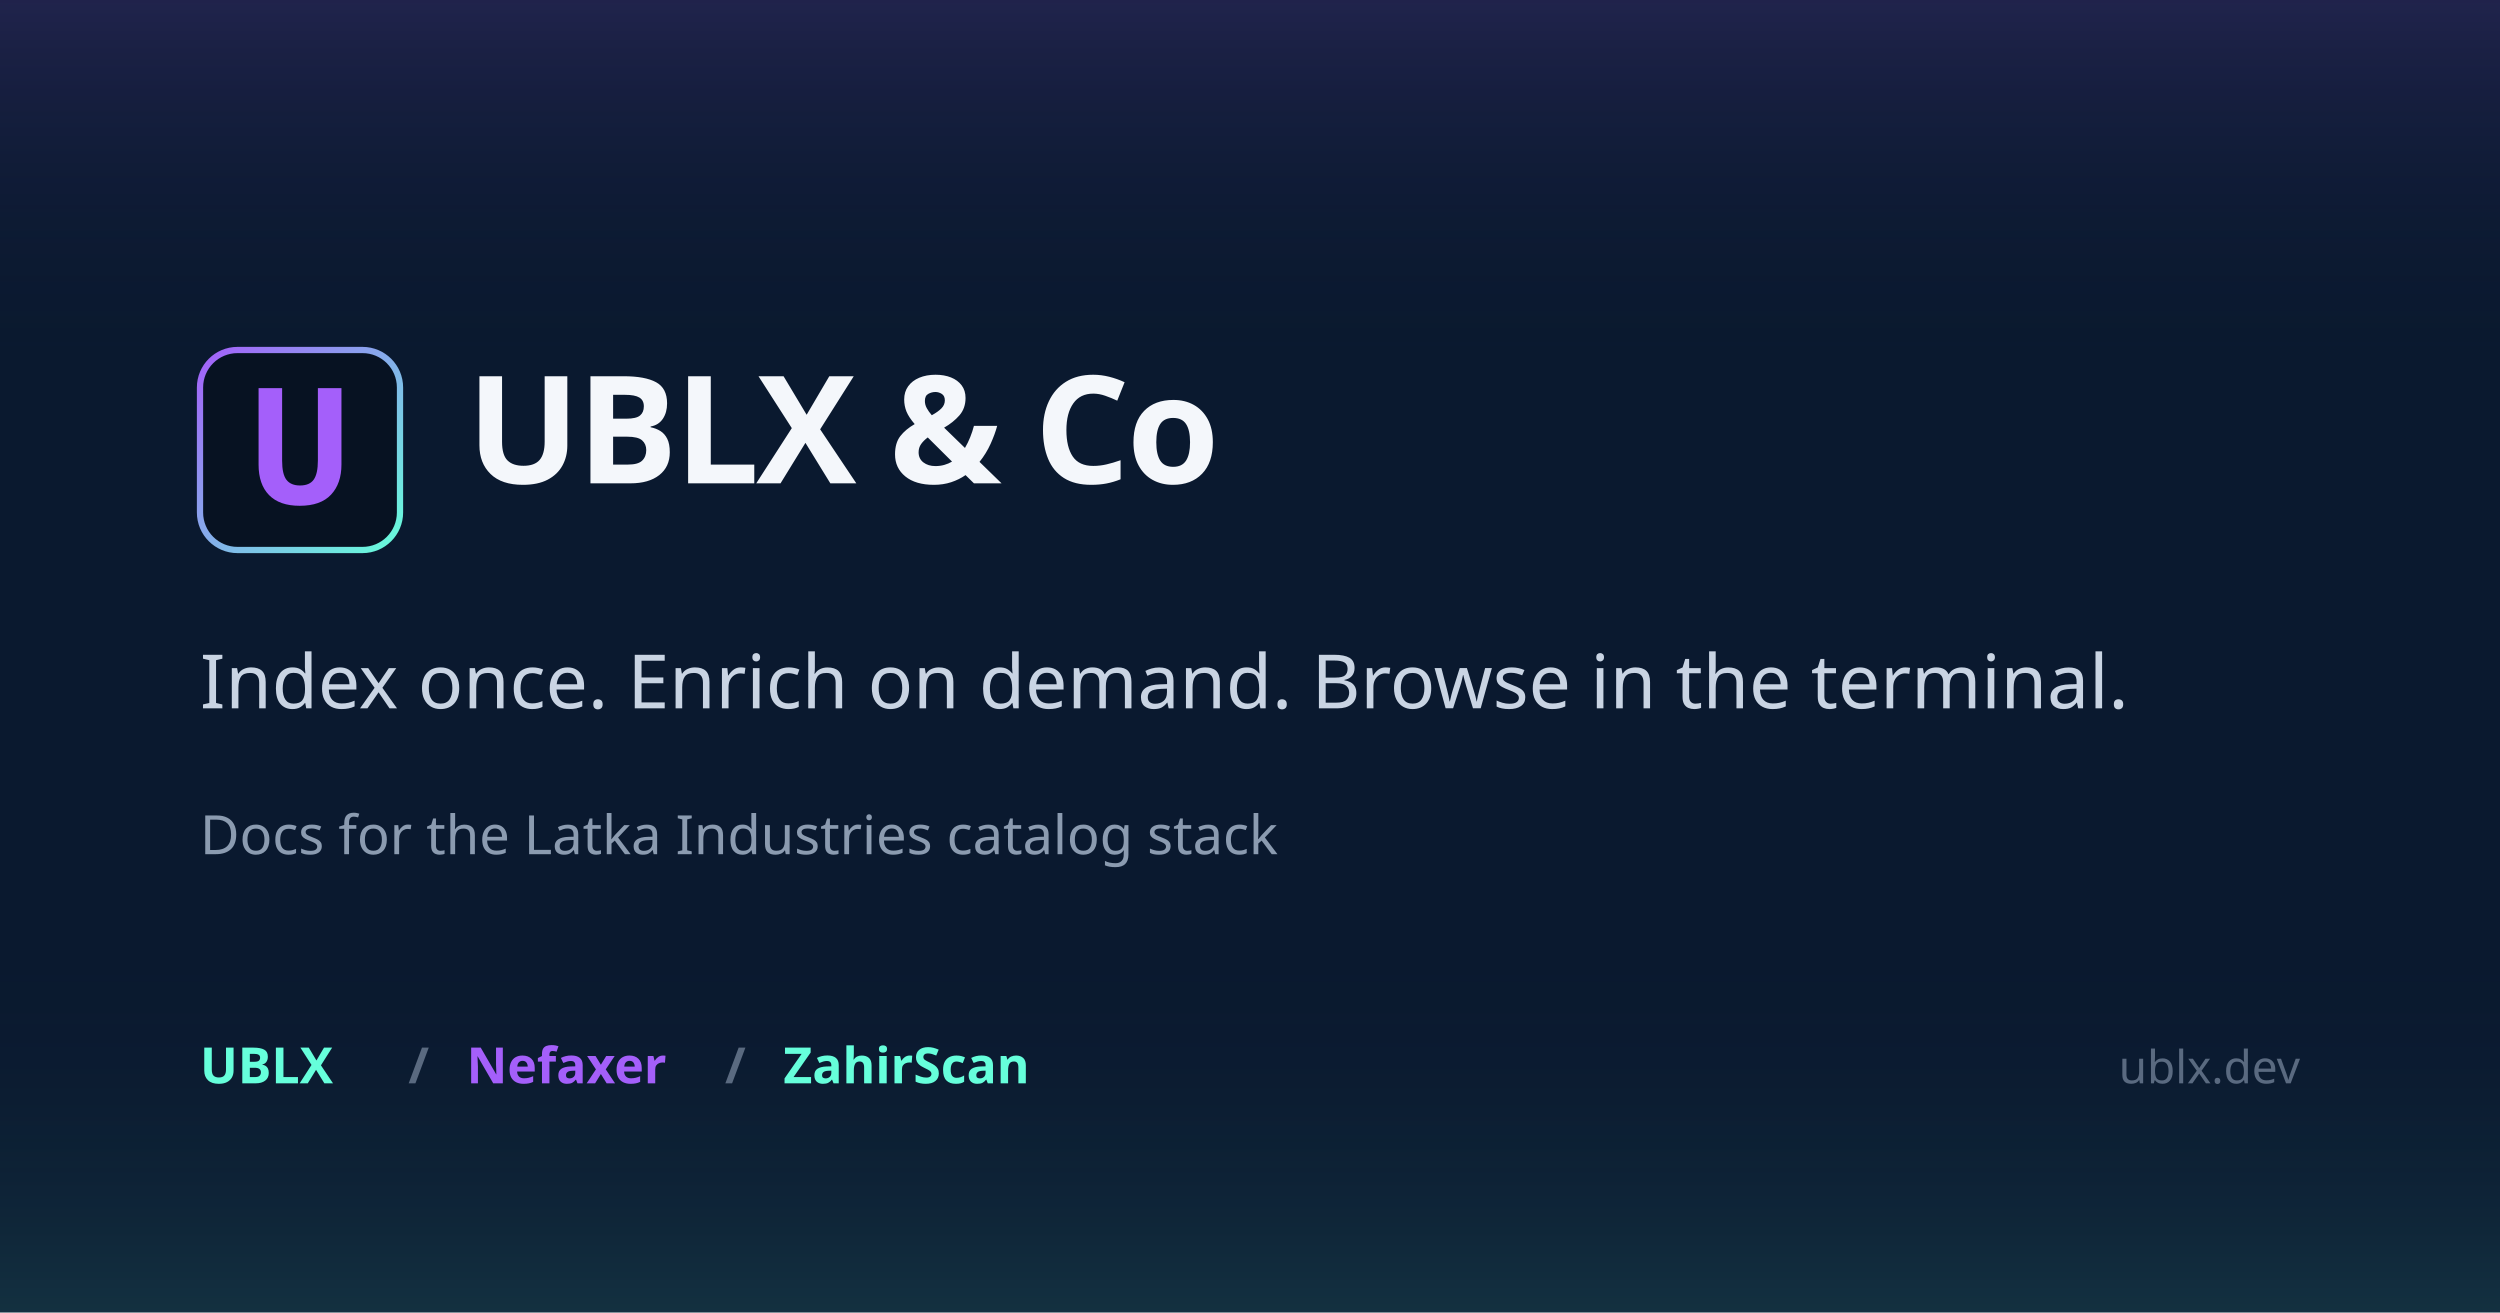
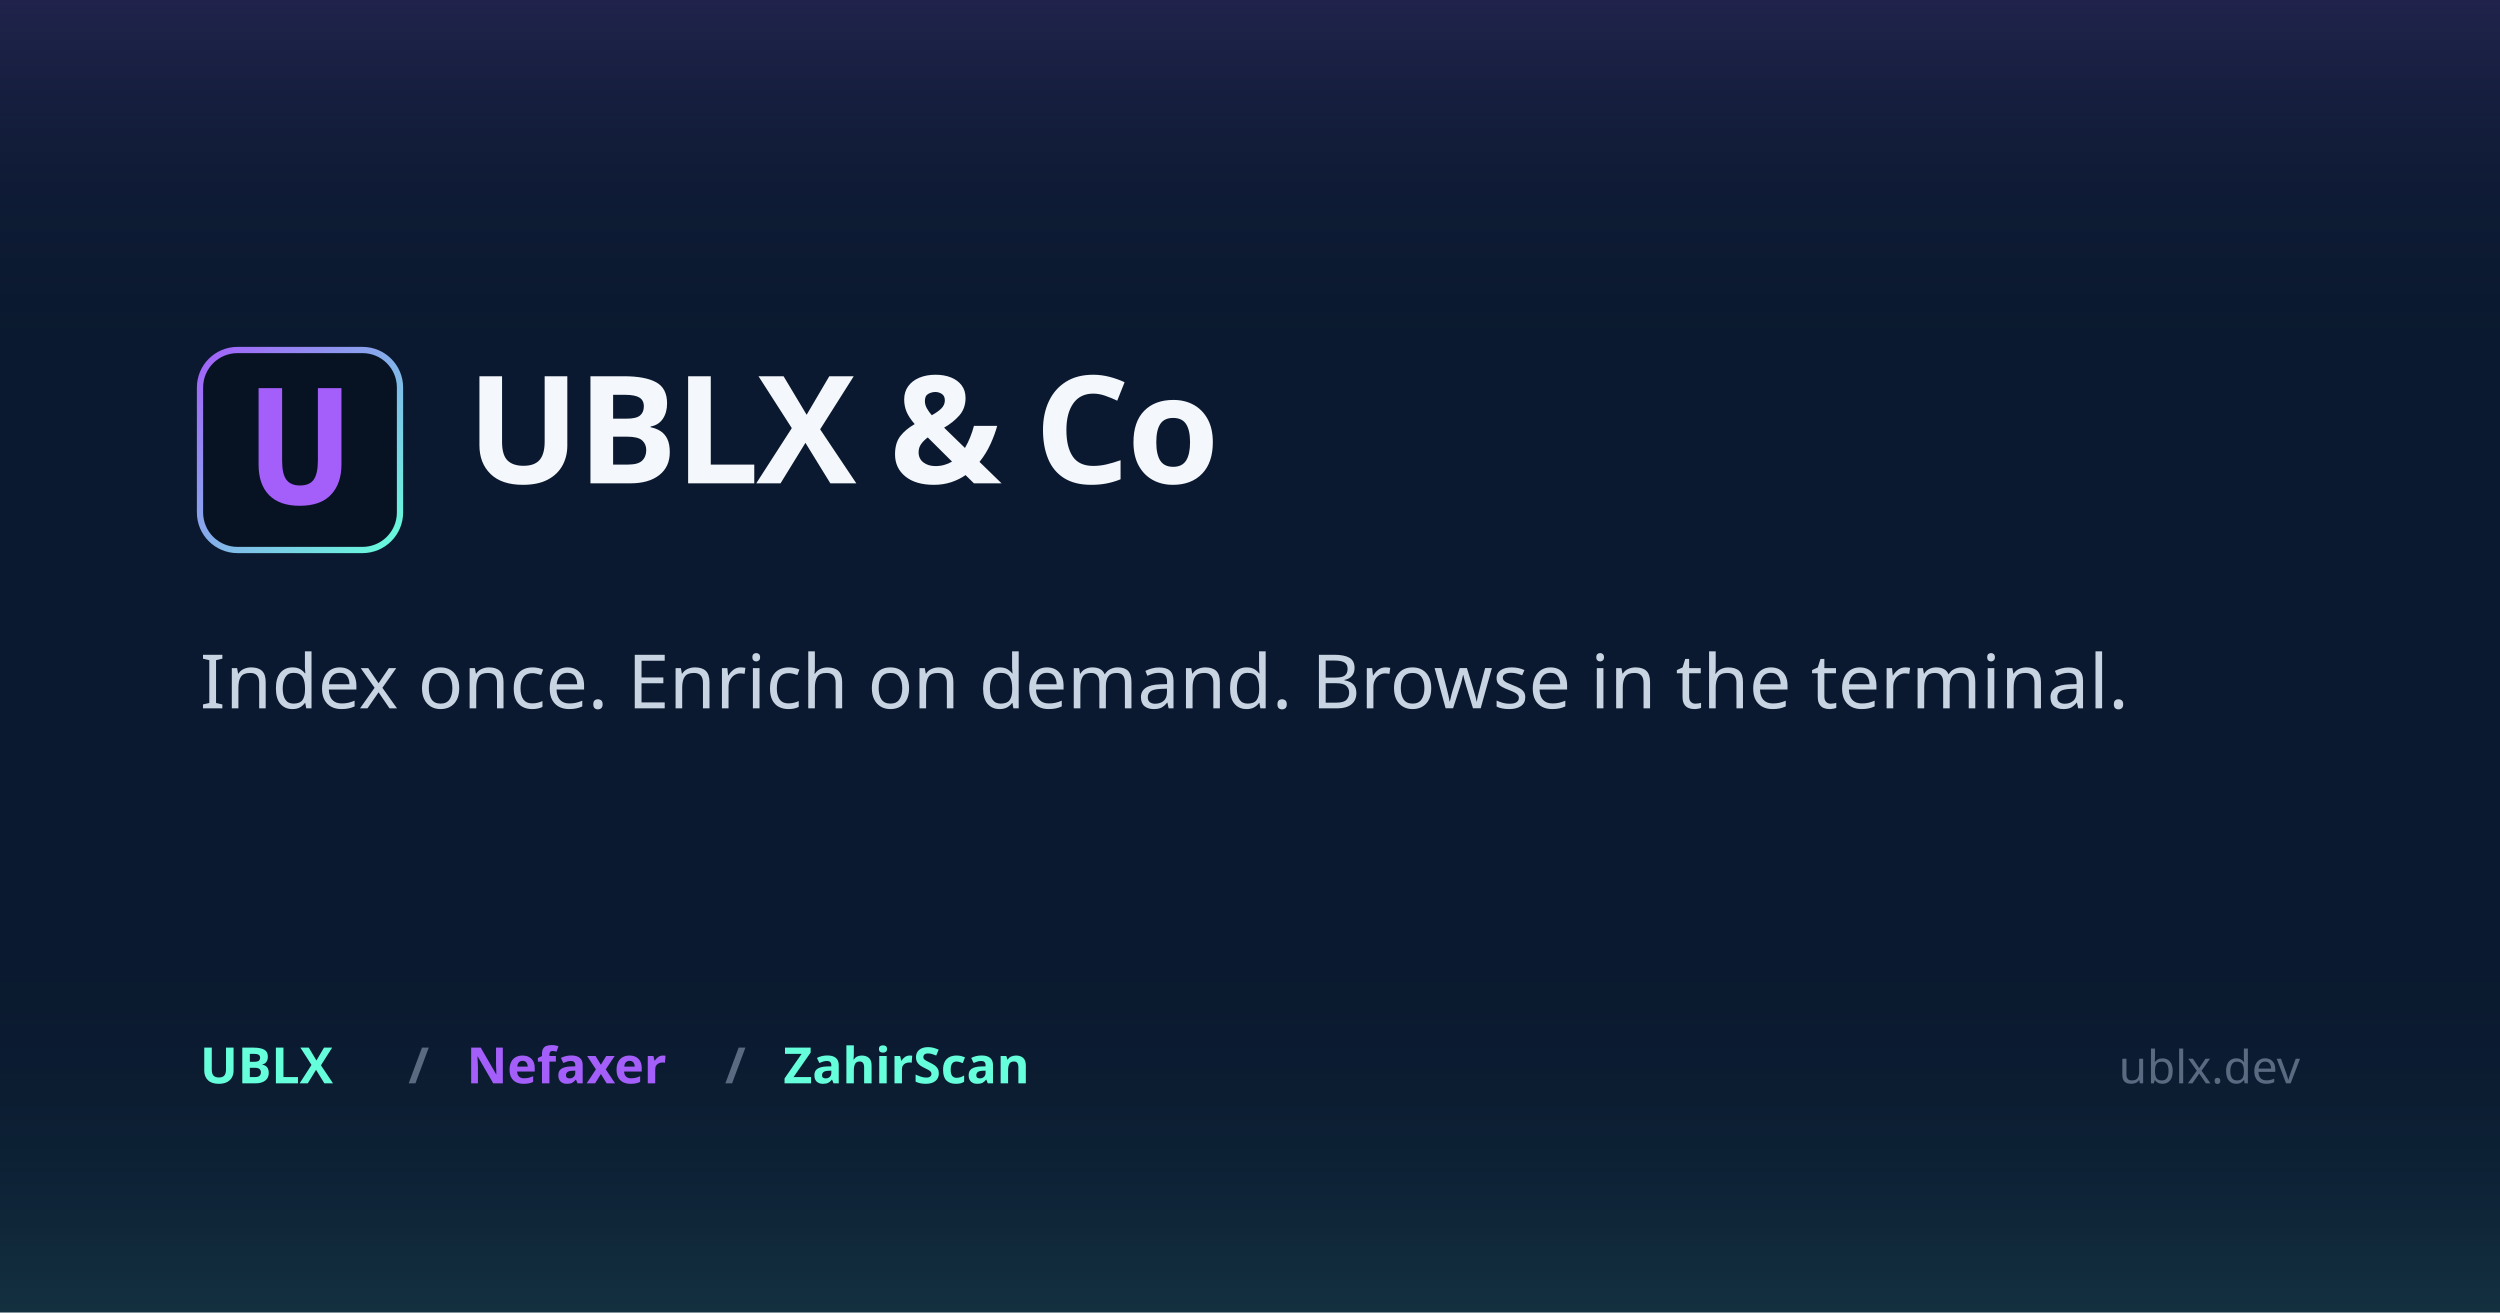
<svg xmlns="http://www.w3.org/2000/svg" width="1200" height="630" viewBox="0 0 1200 630">
  <defs>
    <linearGradient id="wash" x1="0" y1="0" x2="0" y2="1">
      <stop offset="0%" stop-color="#a45ffa" stop-opacity="0.14" />
      <stop offset="28%" stop-color="#0a192f" stop-opacity="0" />
      <stop offset="72%" stop-color="#0a192f" stop-opacity="0" />
      <stop offset="100%" stop-color="#66ffdb" stop-opacity="0.10" />
    </linearGradient>
    <linearGradient id="mark" x1="0" y1="0" x2="1" y2="1">
      <stop offset="0%" stop-color="#a45ffa" />
      <stop offset="100%" stop-color="#66ffdb" />
    </linearGradient>
  </defs>
  <rect width="1200" height="630" fill="#0a192f" />
  <rect width="1200" height="630" fill="url(#wash)" />
  <rect x="96" y="168" width="96" height="96" rx="18" fill="#071222" />
  <rect x="96" y="168" width="96" height="96" rx="18" fill="none" stroke="url(#mark)" stroke-width="3" />
  <text x="144" y="242" text-anchor="middle" font-family="ui-monospace, 'Noto Sans Mono', monospace" font-size="78" font-weight="900" fill="#a45ffa">U</text>
  <text x="224" y="232" font-family="'Noto Sans', Lato, system-ui, sans-serif" font-size="72" font-weight="700" fill="#f4f7fb" letter-spacing="-1.5">UBLX &amp; Co</text>
  <text x="96" y="340" font-family="'Noto Sans', Lato, system-ui, sans-serif" font-size="36" font-weight="500" fill="#c9d4e3">
    Index once. Enrich on demand. Browse in the terminal.
  </text>
-   <text x="96" y="410" font-family="'Noto Sans', Lato, system-ui, sans-serif" font-size="26" font-weight="400" fill="#8b9bb0">
-     Docs for the Latka Industries catalog stack
-   </text>
  <g font-family="'Noto Sans', Lato, system-ui, sans-serif" font-size="24" font-weight="600">
    <text x="96" y="520" fill="#66ffdb">UBLX</text>
    <text x="196" y="520" fill="#5a6a80">/</text>
    <text x="224" y="520" fill="#a45ffa">Nefaxer</text>
    <text x="348" y="520" fill="#5a6a80">/</text>
    <text x="376" y="520" fill="#66ffdb">ZahirScan</text>
  </g>
  <text x="1104" y="520" text-anchor="end" font-family="'Noto Sans', Lato, system-ui, sans-serif" font-size="22" font-weight="500" fill="#5a6a80">ublx.dev</text>
</svg>
